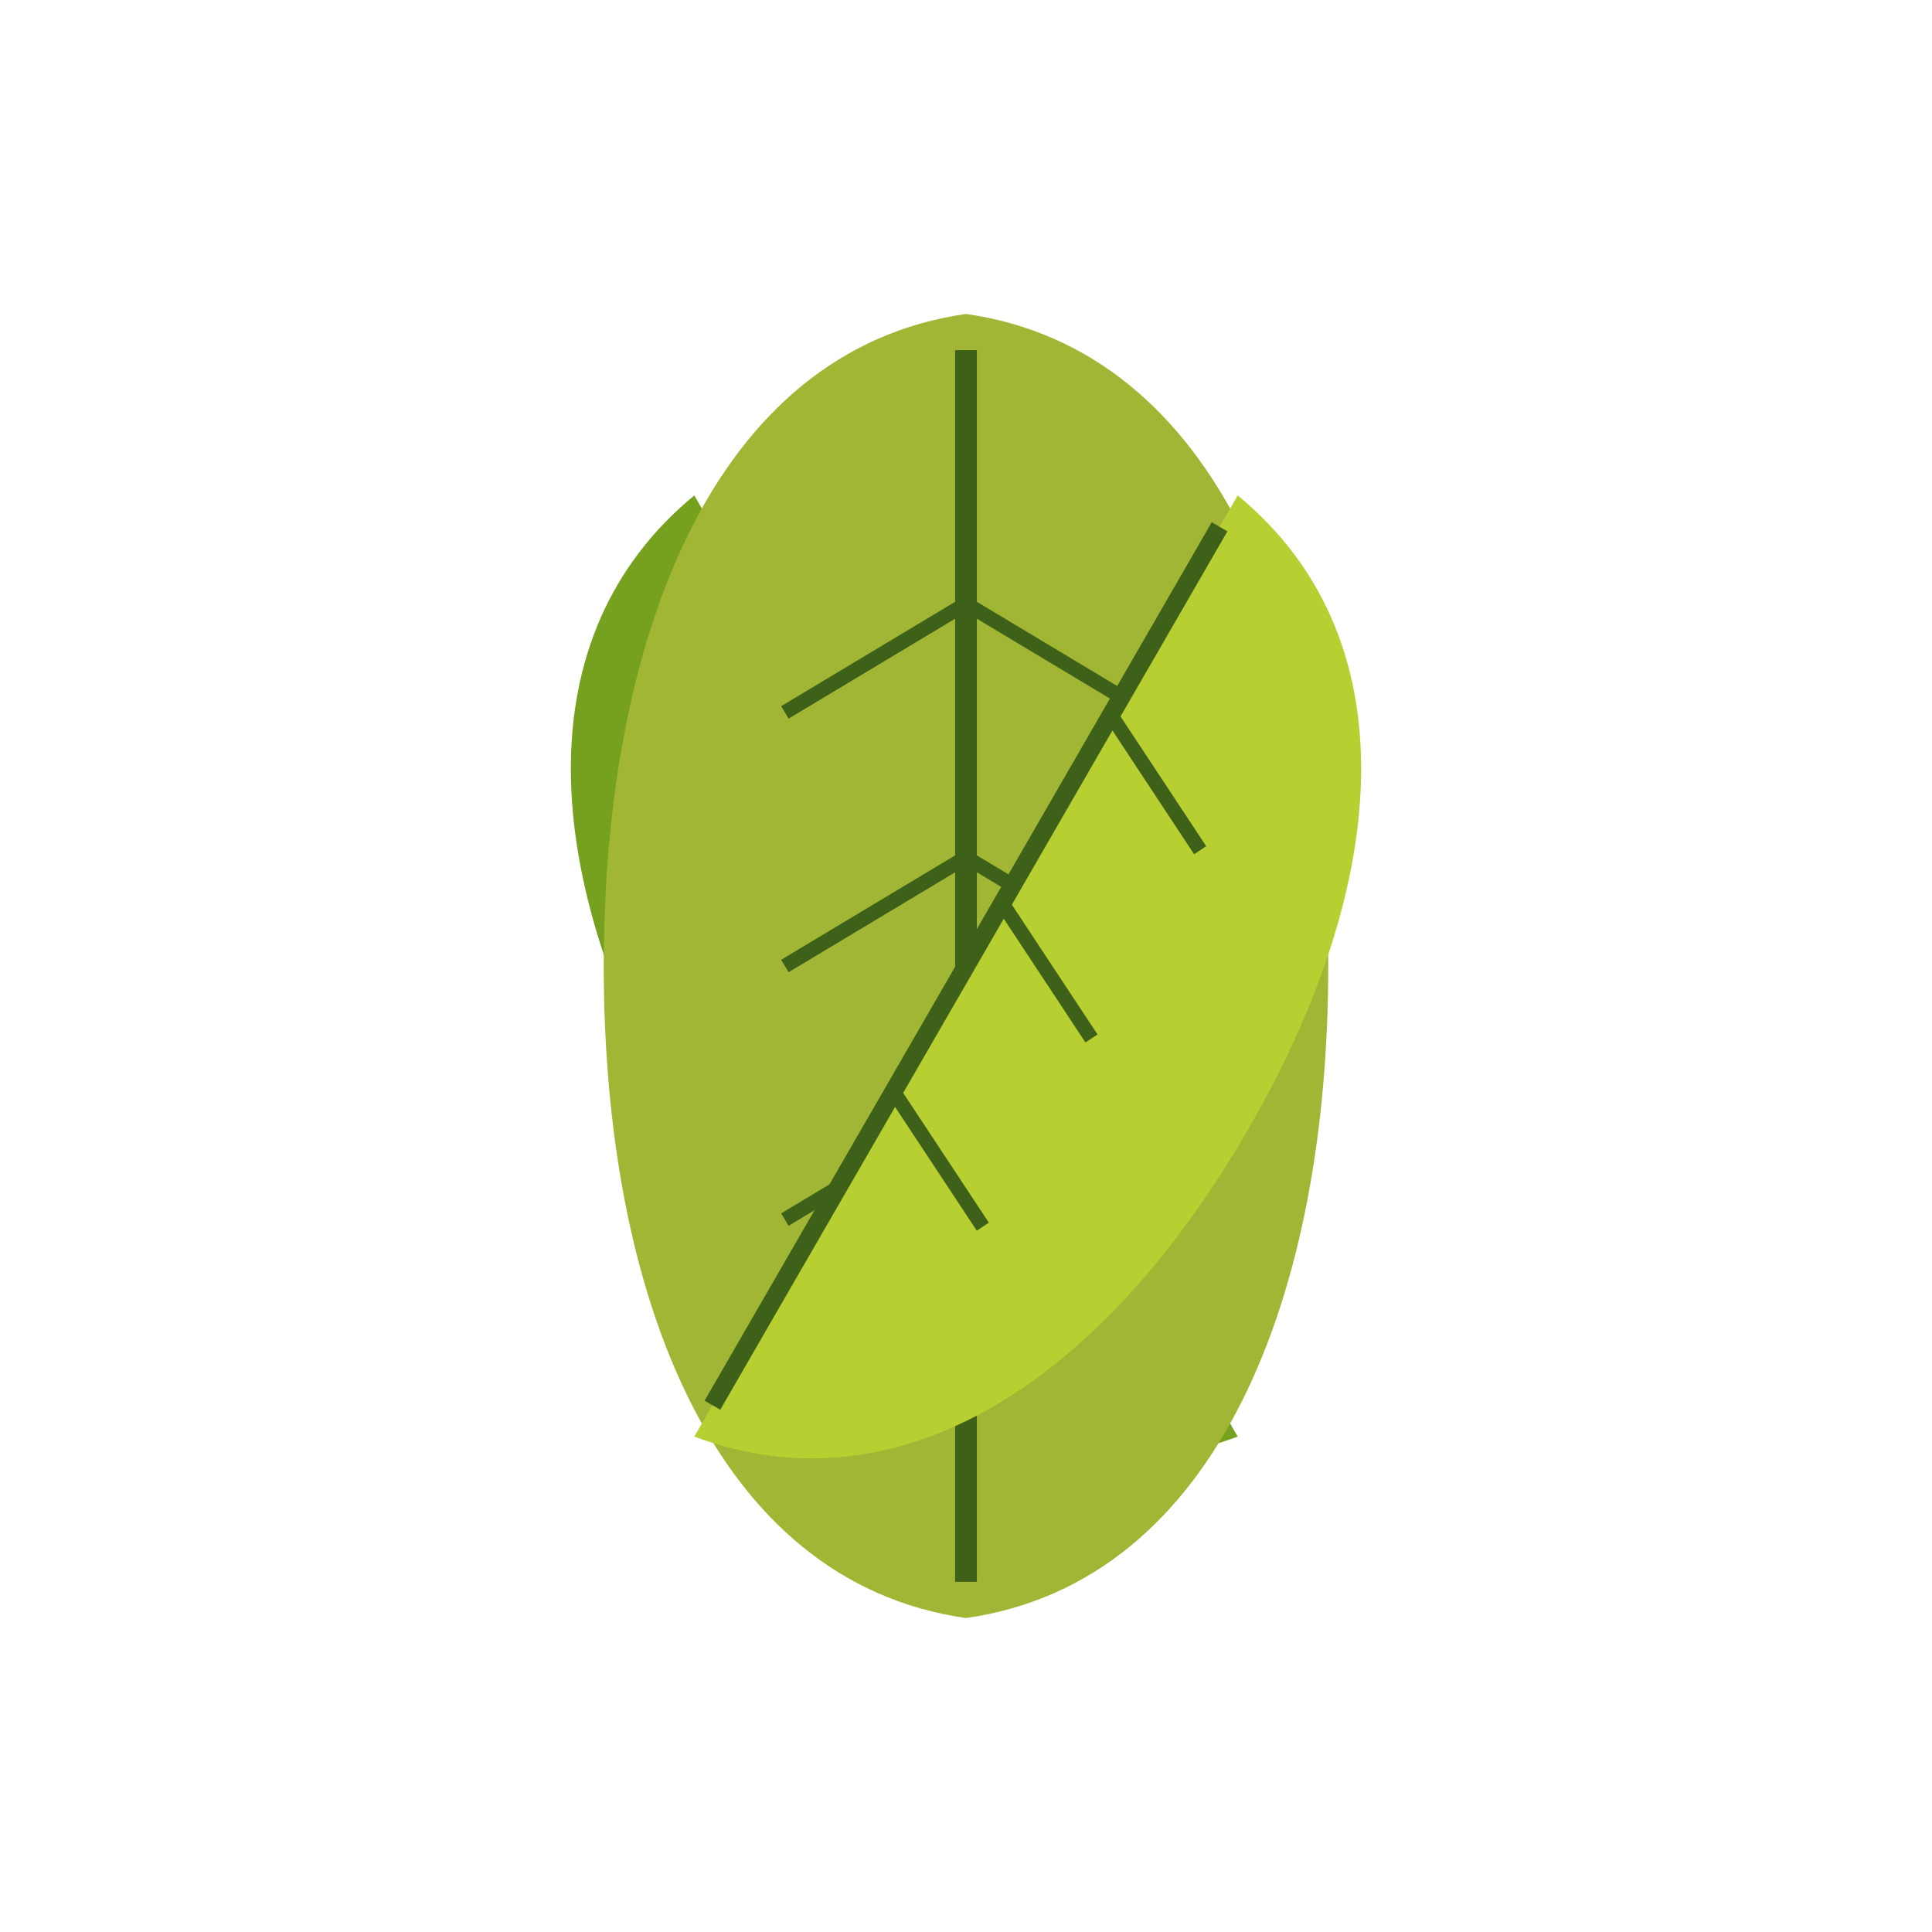
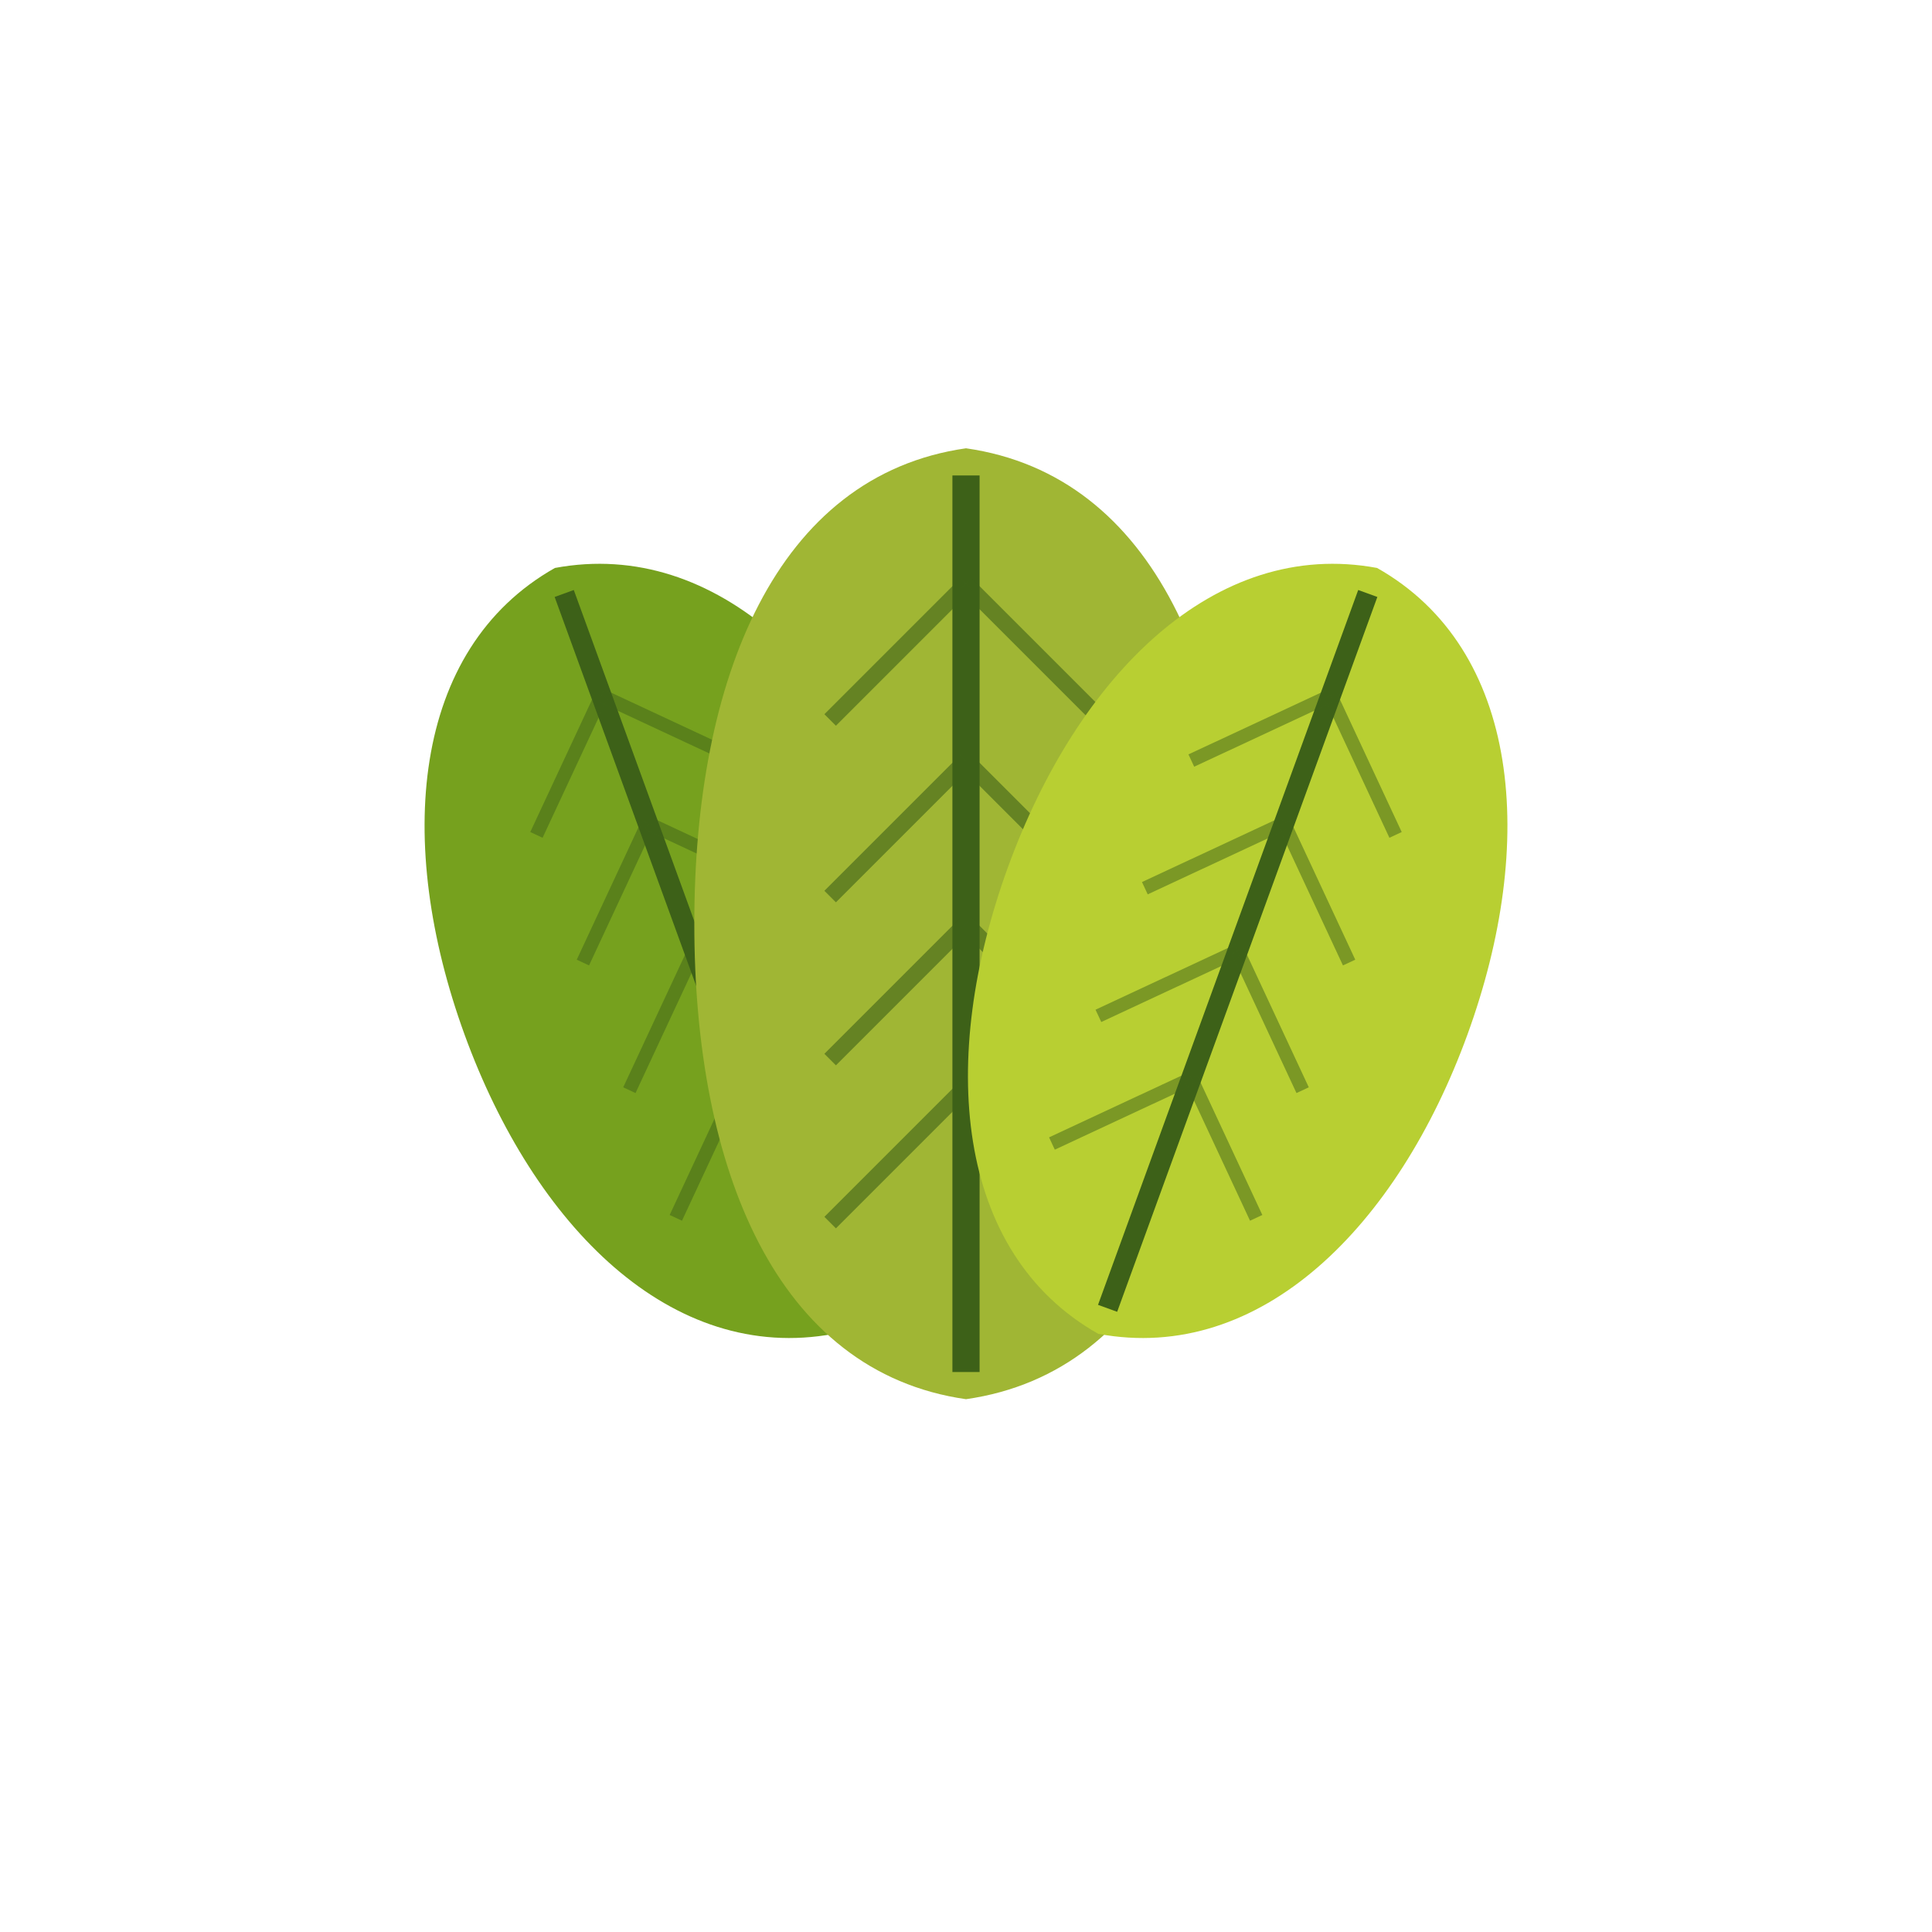
<svg xmlns="http://www.w3.org/2000/svg" viewBox="0 0 64 64" width="64" height="64">
  <rect width="64" height="64" fill="#ffffff" />
-   <g transform="translate(32, 32) scale(1.2)">
-     <g transform="rotate(-30)">
-       <path fill="#76A11E" d="M 0,-15 C -6,-14 -9,-8 -9,0 C -9,8 -6,14 0,15 L 0,-15 Z" />
-       <path fill="#3D6118" stroke="#3D6118" stroke-width="0.5" d="M 0,-14 L 0,14" />
-       <path fill="none" stroke="#3D6118" stroke-width="0.4" d="M 0,-8 L -4,-6 M 0,-2 L -4,0 M 0,4 L -4,6" />
+   <g transform="translate(32, 36) scale(0.45)">
+     <g transform="translate(-20, -10) rotate(-20)">
+       <path fill="#76A11E" d="M 0,-30 C -12,-28 -18,-15 -18,0 C -18,15 -12,28 0,30 C 12,28 18,15 18,0 C 18,-15 12,-28 0,-30 Z" />
+       <path fill="none" stroke="#3D6118" stroke-width="1.5" d="M 0,-28 L 0,28" />
+       <path fill="none" stroke="#3D6118" stroke-width="1" opacity="0.5" d="M 0,-20 L -8,-12 M 0,-10 L -8,-2 M 0,0 L -8,8 M 0,10 L -8,18" />
+       <path fill="none" stroke="#3D6118" stroke-width="1" opacity="0.5" d="M 0,-20 L 8,-12 M 0,-10 L 8,-2 M 0,0 L 8,8 M 0,10 L 8,18" />
    </g>
-     <g>
-       <path fill="#A0B634" d="M 0,-18 C -7,-17 -10,-9 -10,0 C -10,9 -7,17 0,18 C 7,17 10,9 10,0 C 10,-9 7,-17 0,-18 Z" />
-       <path fill="#3D6118" stroke="#3D6118" stroke-width="0.6" d="M 0,-17 L 0,17" />
-       <path fill="none" stroke="#3D6118" stroke-width="0.4" d="M 0,-10 L -5,-7 M 0,-10 L 5,-7" />
-       <path fill="none" stroke="#3D6118" stroke-width="0.4" d="M 0,-3 L -5,0 M 0,-3 L 5,0" />
-       <path fill="none" stroke="#3D6118" stroke-width="0.4" d="M 0,4 L -5,7 M 0,4 L 5,7" />
+     <g transform="translate(0, -12)">
+       <path fill="#A0B634" d="M 0,-35 C -14,-33 -20,-18 -20,0 C -20,18 -14,33 0,35 C 14,33 20,18 20,0 C 20,-18 14,-33 0,-35 Z" />
+       <path fill="none" stroke="#3D6118" stroke-width="2" d="M 0,-33 L 0,33" />
+       <path fill="none" stroke="#3D6118" stroke-width="1.2" opacity="0.6" d="M 0,-25 L -10,-15 M 0,-12 L -10,-2 M 0,0 L -10,10 M 0,12 L -10,22" />
+       <path fill="none" stroke="#3D6118" stroke-width="1.2" opacity="0.6" d="M 0,-25 L 10,-15 M 0,-12 L 10,-2 M 0,0 L 10,10 M 0,12 L 10,22" />
    </g>
-     <g transform="rotate(30)">
-       <path fill="#B8CF32" d="M 0,-15 C 6,-14 9,-8 9,0 C 9,8 6,14 0,15 L 0,-15 Z" />
-       <path fill="#3D6118" stroke="#3D6118" stroke-width="0.5" d="M 0,-14 L 0,14" />
-       <path fill="none" stroke="#3D6118" stroke-width="0.4" d="M 0,-8 L 4,-6 M 0,-2 L 4,0 M 0,4 L 4,6" />
+     <g transform="translate(20, -10) rotate(20)">
+       <path fill="#B8CF32" d="M 0,-30 C -12,-28 -18,-15 -18,0 C -18,15 -12,28 0,30 C 12,28 18,15 18,0 C 18,-15 12,-28 0,-30 Z" />
+       <path fill="none" stroke="#3D6118" stroke-width="1.5" d="M 0,-28 L 0,28" />
+       <path fill="none" stroke="#3D6118" stroke-width="1" opacity="0.5" d="M 0,-20 L -8,-12 M 0,-10 L -8,-2 M 0,0 L -8,8 M 0,10 L -8,18" />
+       <path fill="none" stroke="#3D6118" stroke-width="1" opacity="0.5" d="M 0,-20 L 8,-12 M 0,-10 L 8,-2 M 0,0 L 8,8 M 0,10 L 8,18" />
    </g>
  </g>
</svg>
